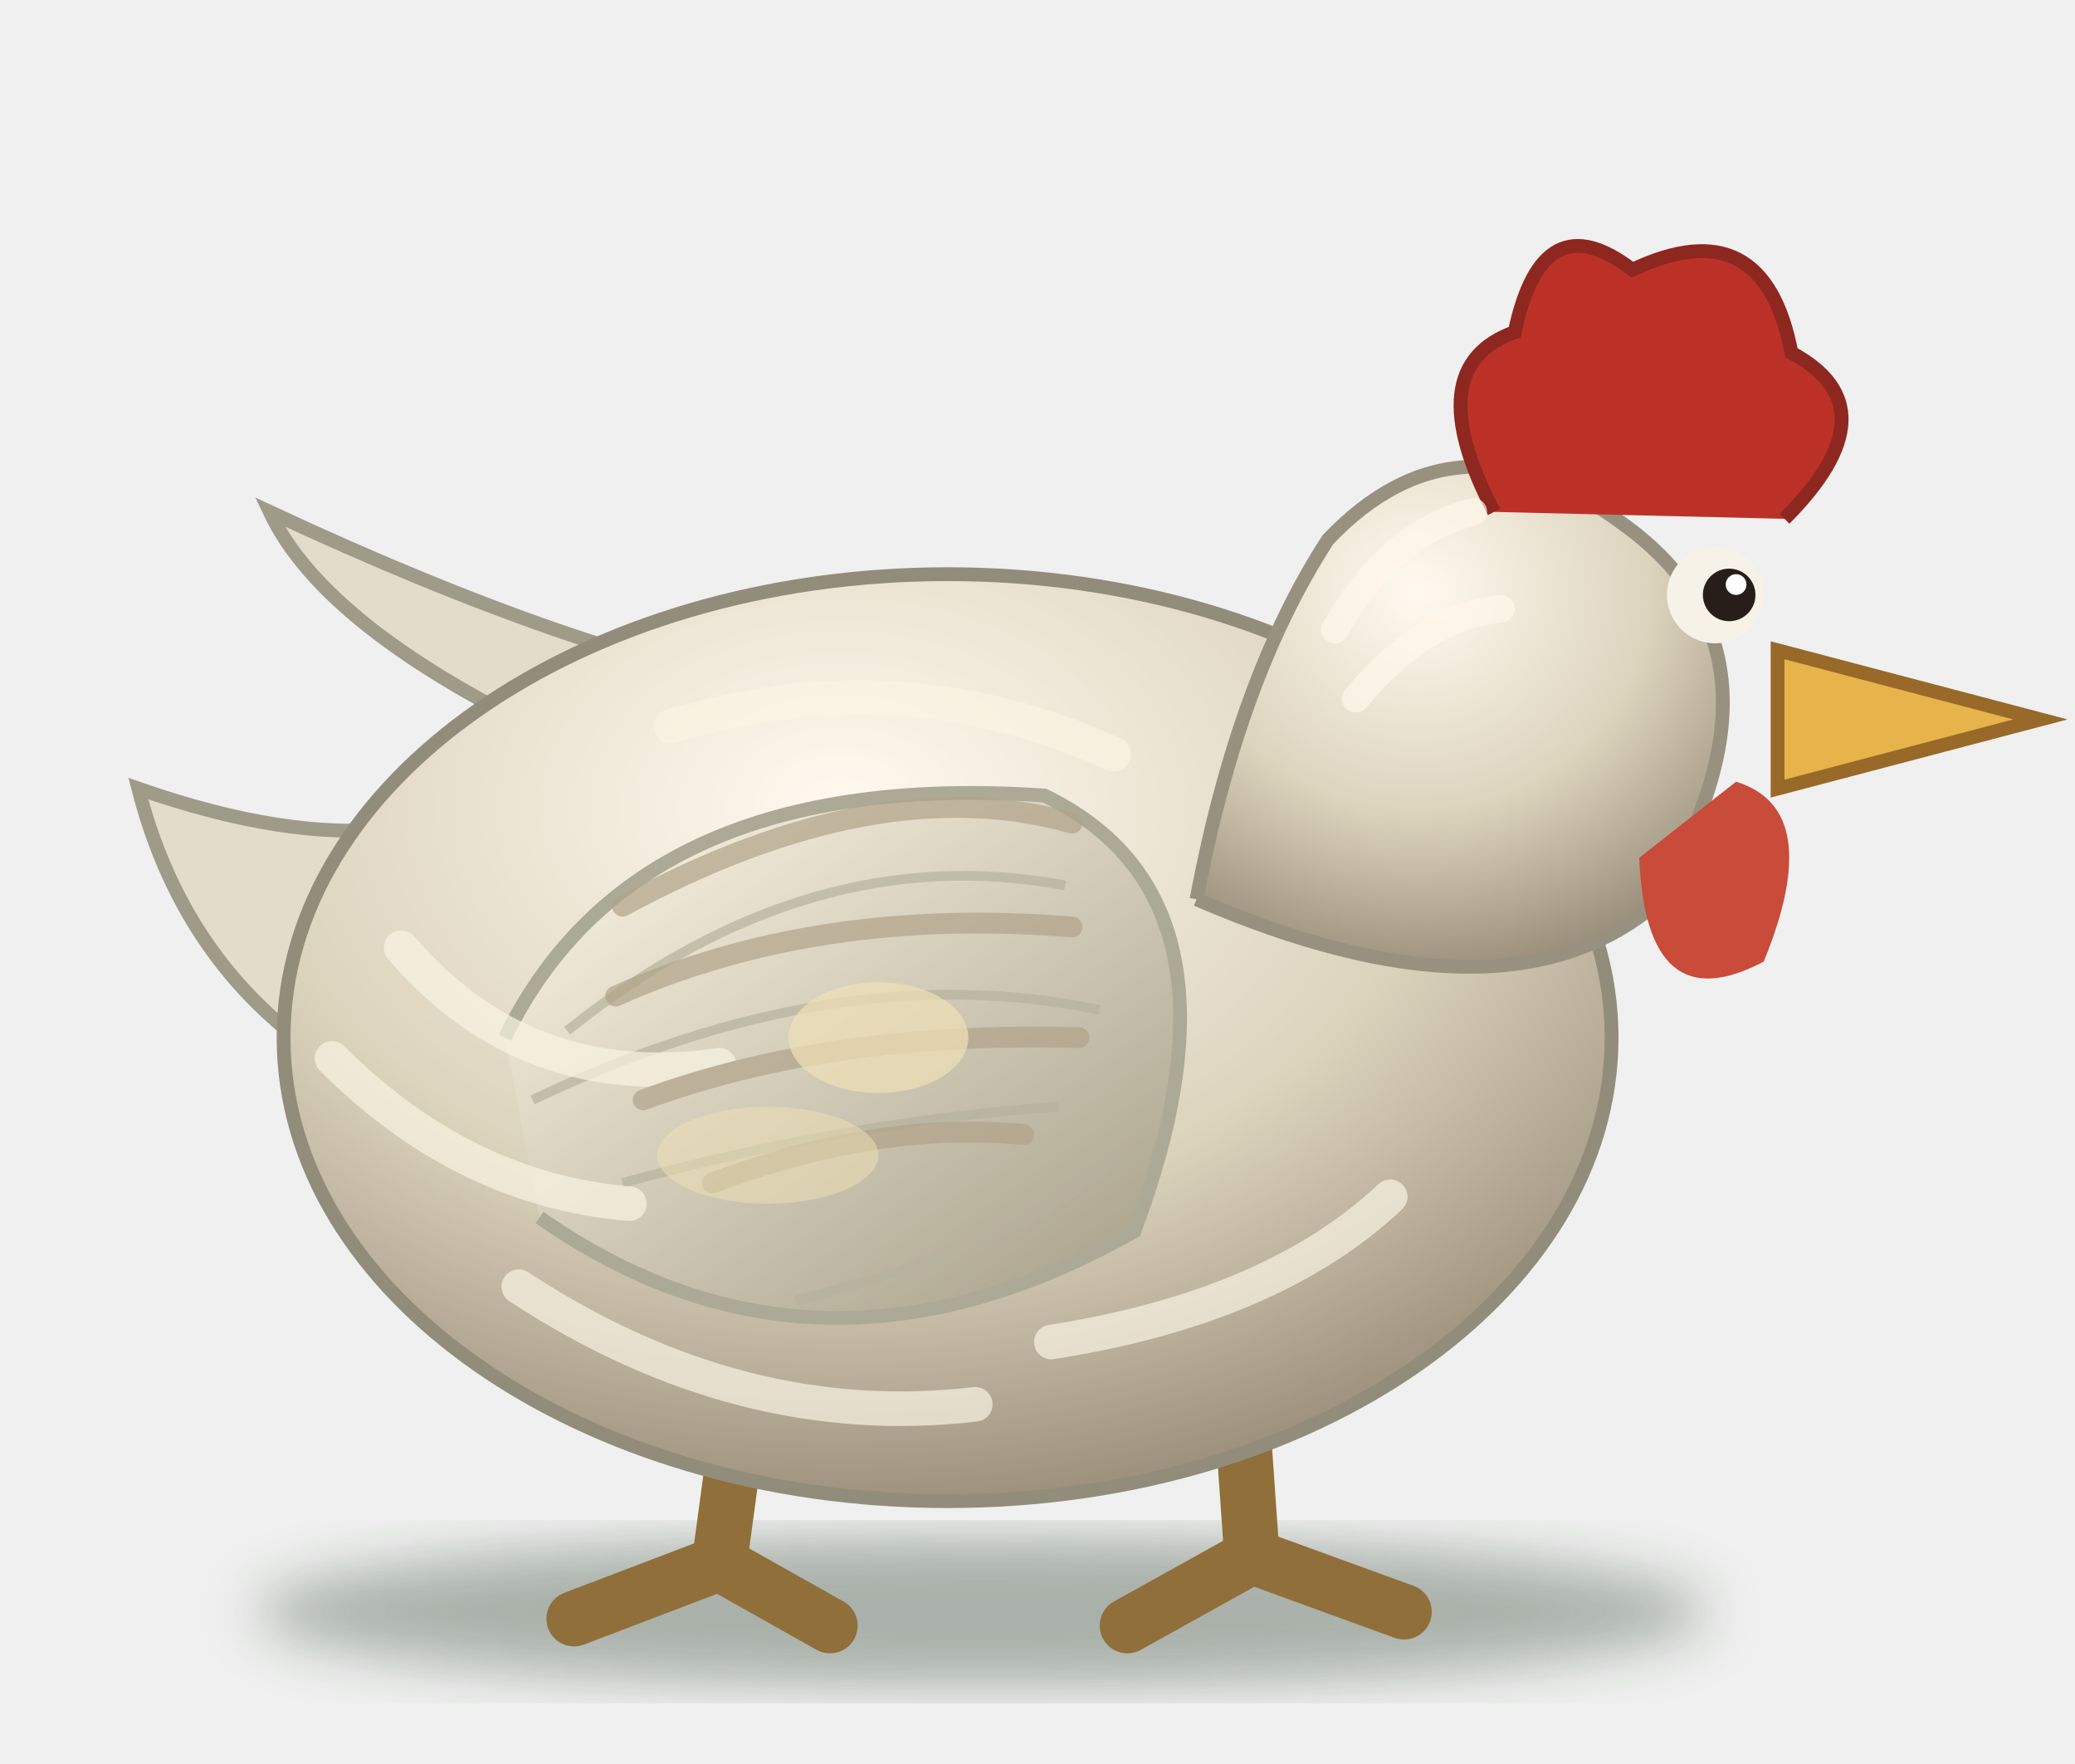
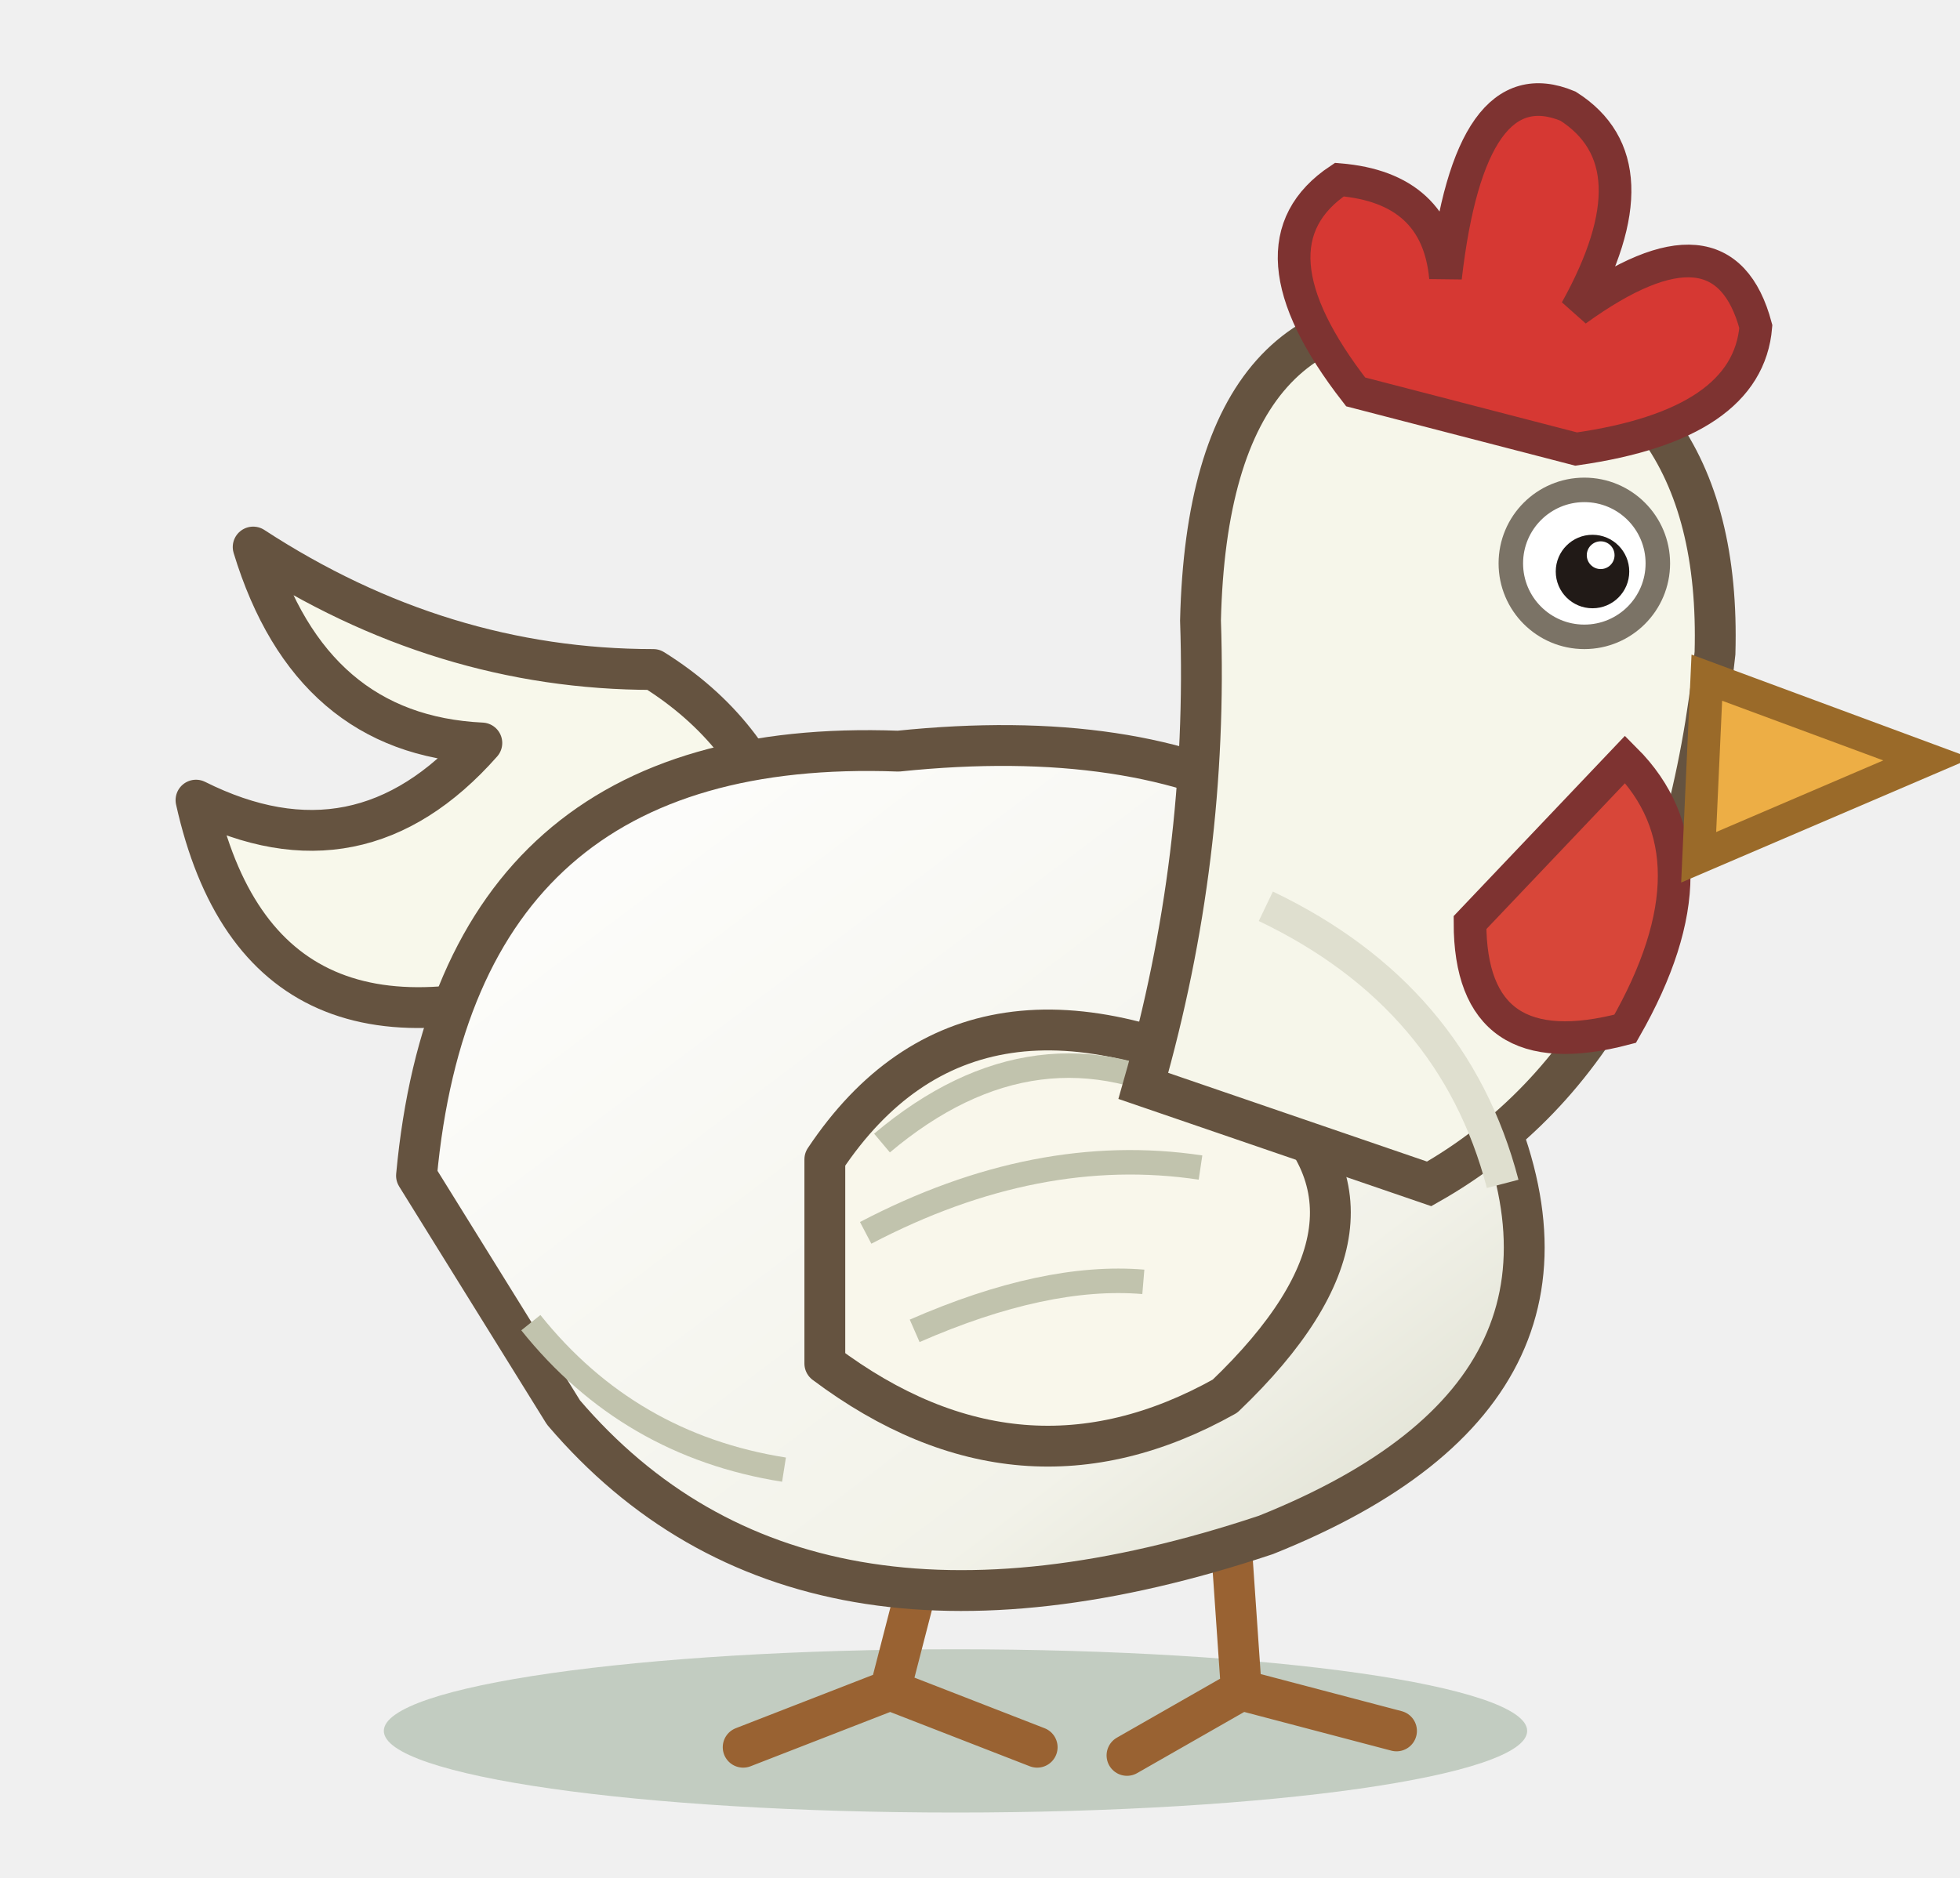
- <svg xmlns="http://www.w3.org/2000/svg" viewBox="0 0 300 255">
+ <svg xmlns="http://www.w3.org/2000/svg" viewBox="0 0 240 230">
  <defs>
-     <radialGradient id="body" cx=".42" cy=".25" r=".8">
-       <stop stop-color="#fffaf0" />
-       <stop offset=".55" stop-color="#ddd4be" />
-       <stop offset="1" stop-color="#958976" />
-     </radialGradient>
-     <linearGradient id="wing" x2=".9" y2="1">
-       <stop stop-color="#fff9e8" />
-       <stop offset="1" stop-color="#a9a18b" />
+     <linearGradient id="feathers" x1="0" y1="0" x2="1" y2="1">
+       <stop stop-color="#ffffff" />
+       <stop offset=".72" stop-color="#f2f2e9" />
+       <stop offset="1" stop-color="#d8d9c9" />
    </linearGradient>
-     <filter id="s">
-       <feGaussianBlur stdDeviation="4" />
-     </filter>
  </defs>
-   <ellipse cx="142" cy="233" rx="105" ry="11" fill="#243922" opacity=".34" filter="url(#s)" />
-   <g stroke="#906f3b" stroke-width="8" stroke-linecap="round" fill="none">
-     <path d="M109 189l-5 37-21 8m21-8 16 9M178 182l3 43-18 10m18-10 22 8" />
+   <ellipse cx="117" cy="212" rx="70" ry="10" fill="#386132" opacity=".25" />
+   <g stroke="#996232" fill="none" stroke-width="5" stroke-linecap="round">
+     <path d="M117 176l-8 31-18 7m18-7 18 7M150 178l2 29-14 8m14-8 19 5" />
  </g>
-   <g>
-     <path d="M82 166Q31 157 20 114Q63 129 81 107Q47 91 39 74Q84 95 114 100" fill="#e2ddcb" stroke="#9e9b88" stroke-width="2" />
-     <ellipse cx="137" cy="150" rx="96" ry="67" fill="url(#body)" stroke="#928d7a" stroke-width="2" />
-     <path d="M73 150Q92 111 151 115Q182 130 164 178Q118 204 78 176" fill="url(#wing)" stroke="#acaa96" stroke-width="2" />
-     <g fill="none" stroke="#b5b29c" stroke-width="1.4" opacity=".7">
-       <path d="M82 149q35-28 72-21M77 159q44-21 82-13M90 171q33-9 63-11M115 188q36-9 46-21" />
-     </g>
-     <path d="M173 130Q179 98 192 78Q211 58 235 76Q261 95 239 131Q217 149 173 130" fill="url(#body)" stroke="#99917f" stroke-width="2" />
-     <path d="M216 74Q205 53 219 48Q223 29 236 39Q255 30 259 51Q274 59 258 75" fill="#bc3127" stroke="#8e271f" stroke-width="2" />
-     <path d="M251 113Q264 117 255 139Q238 148 237 124" fill="#c94b39" />
-     <path d="M257 94l38 10-38 10Z" fill="#e7b34b" stroke="#986929" stroke-width="2" />
-     <circle cx="248" cy="86" r="7" fill="#f7f2e8" />
-     <circle cx="250" cy="86" r="3.8" fill="#271e19" />
-     <circle cx="251" cy="84.5" r="1.5" fill="white" />
+   <g stroke="#655340" stroke-width="5" stroke-linejoin="round">
+     <path d="M72 119Q32 134 24 98Q44 108 59 91Q38 90 31 67Q54 82 80 82Q104 97 96 133Z" fill="#f8f8eb" />
+     <path d="M51 144Q56 90 110 92Q168 86 181 132Q200 170 155 188Q98 207 69 173Z" fill="url(#feathers)" />
+     <path d="M101 142Q119 115 155 134Q173 149 150 171Q125 185 101 167Z" fill="#f9f7eb" />
  </g>
-   <g fill="none" stroke-linecap="round" opacity=".7">
-     <path d="M58 137q18 21 46 17M48 153q19 19 43 21M97 105q33-10 64 4M75 186q32 21 66 17M152 194q32-5 49-21" stroke="#f9f3e2" stroke-width="5" />
-     <path d="M90 131q37-20 65-12M89 144q29-13 66-10M93 159q27-10 63-9M103 171q24-9 45-7" stroke="#b0a289" stroke-width="3" />
-     <path d="M193 91q8-14 20-17M196 101q10-12 21-13" stroke="#fff7e9" stroke-width="4" />
+   <g stroke="#c1c3ad" stroke-width="3" fill="none">
+     <path d="M108 140q19 -16 39 -5M106 151q21 -11 41 -8M112 163q16 -7 28 -6M65 162q12 15 31 18" />
  </g>
-   <g fill="#efe1b6">
-     <ellipse cx="127" cy="150" rx="13" ry="8" opacity=".7" />
-     <ellipse cx="111" cy="167" rx="16" ry="7" opacity=".5" />
+   <path d="M140 133Q148 105 147 76Q148 34 180 39Q211 45 210 80Q205 128 175 145Z" fill="#f6f6ea" stroke="#655340" stroke-width="5" />
+   <g stroke="#7e3331" stroke-width="4">
+     <path d="M166 48q-14 -18 -2 -26q12 1 13 12q3-26 15-21q11 7 1 25q18 -13 22 2q-1 12 -22 15Z" fill="#d63833" />
+     <path d="M199 93Q211 105 199 126Q180 131 180 113Z" fill="#d84639" />
  </g>
+   <path d="M209 83l27 10-28 12Z" fill="#edae45" stroke="#9a6a29" stroke-width="4" />
+   <circle cx="194" cy="69" r="9" fill="#ffffff" stroke="#7b7366" stroke-width="3" />
+   <circle cx="195" cy="70" r="4.5" fill="#211a17" />
+   <circle cx="196" cy="68" r="1.7" fill="#ffffff" />
+   <path d="M155 111Q178 122 184 145" stroke="#dfdfcf" stroke-width="4" fill="none" />
</svg>
